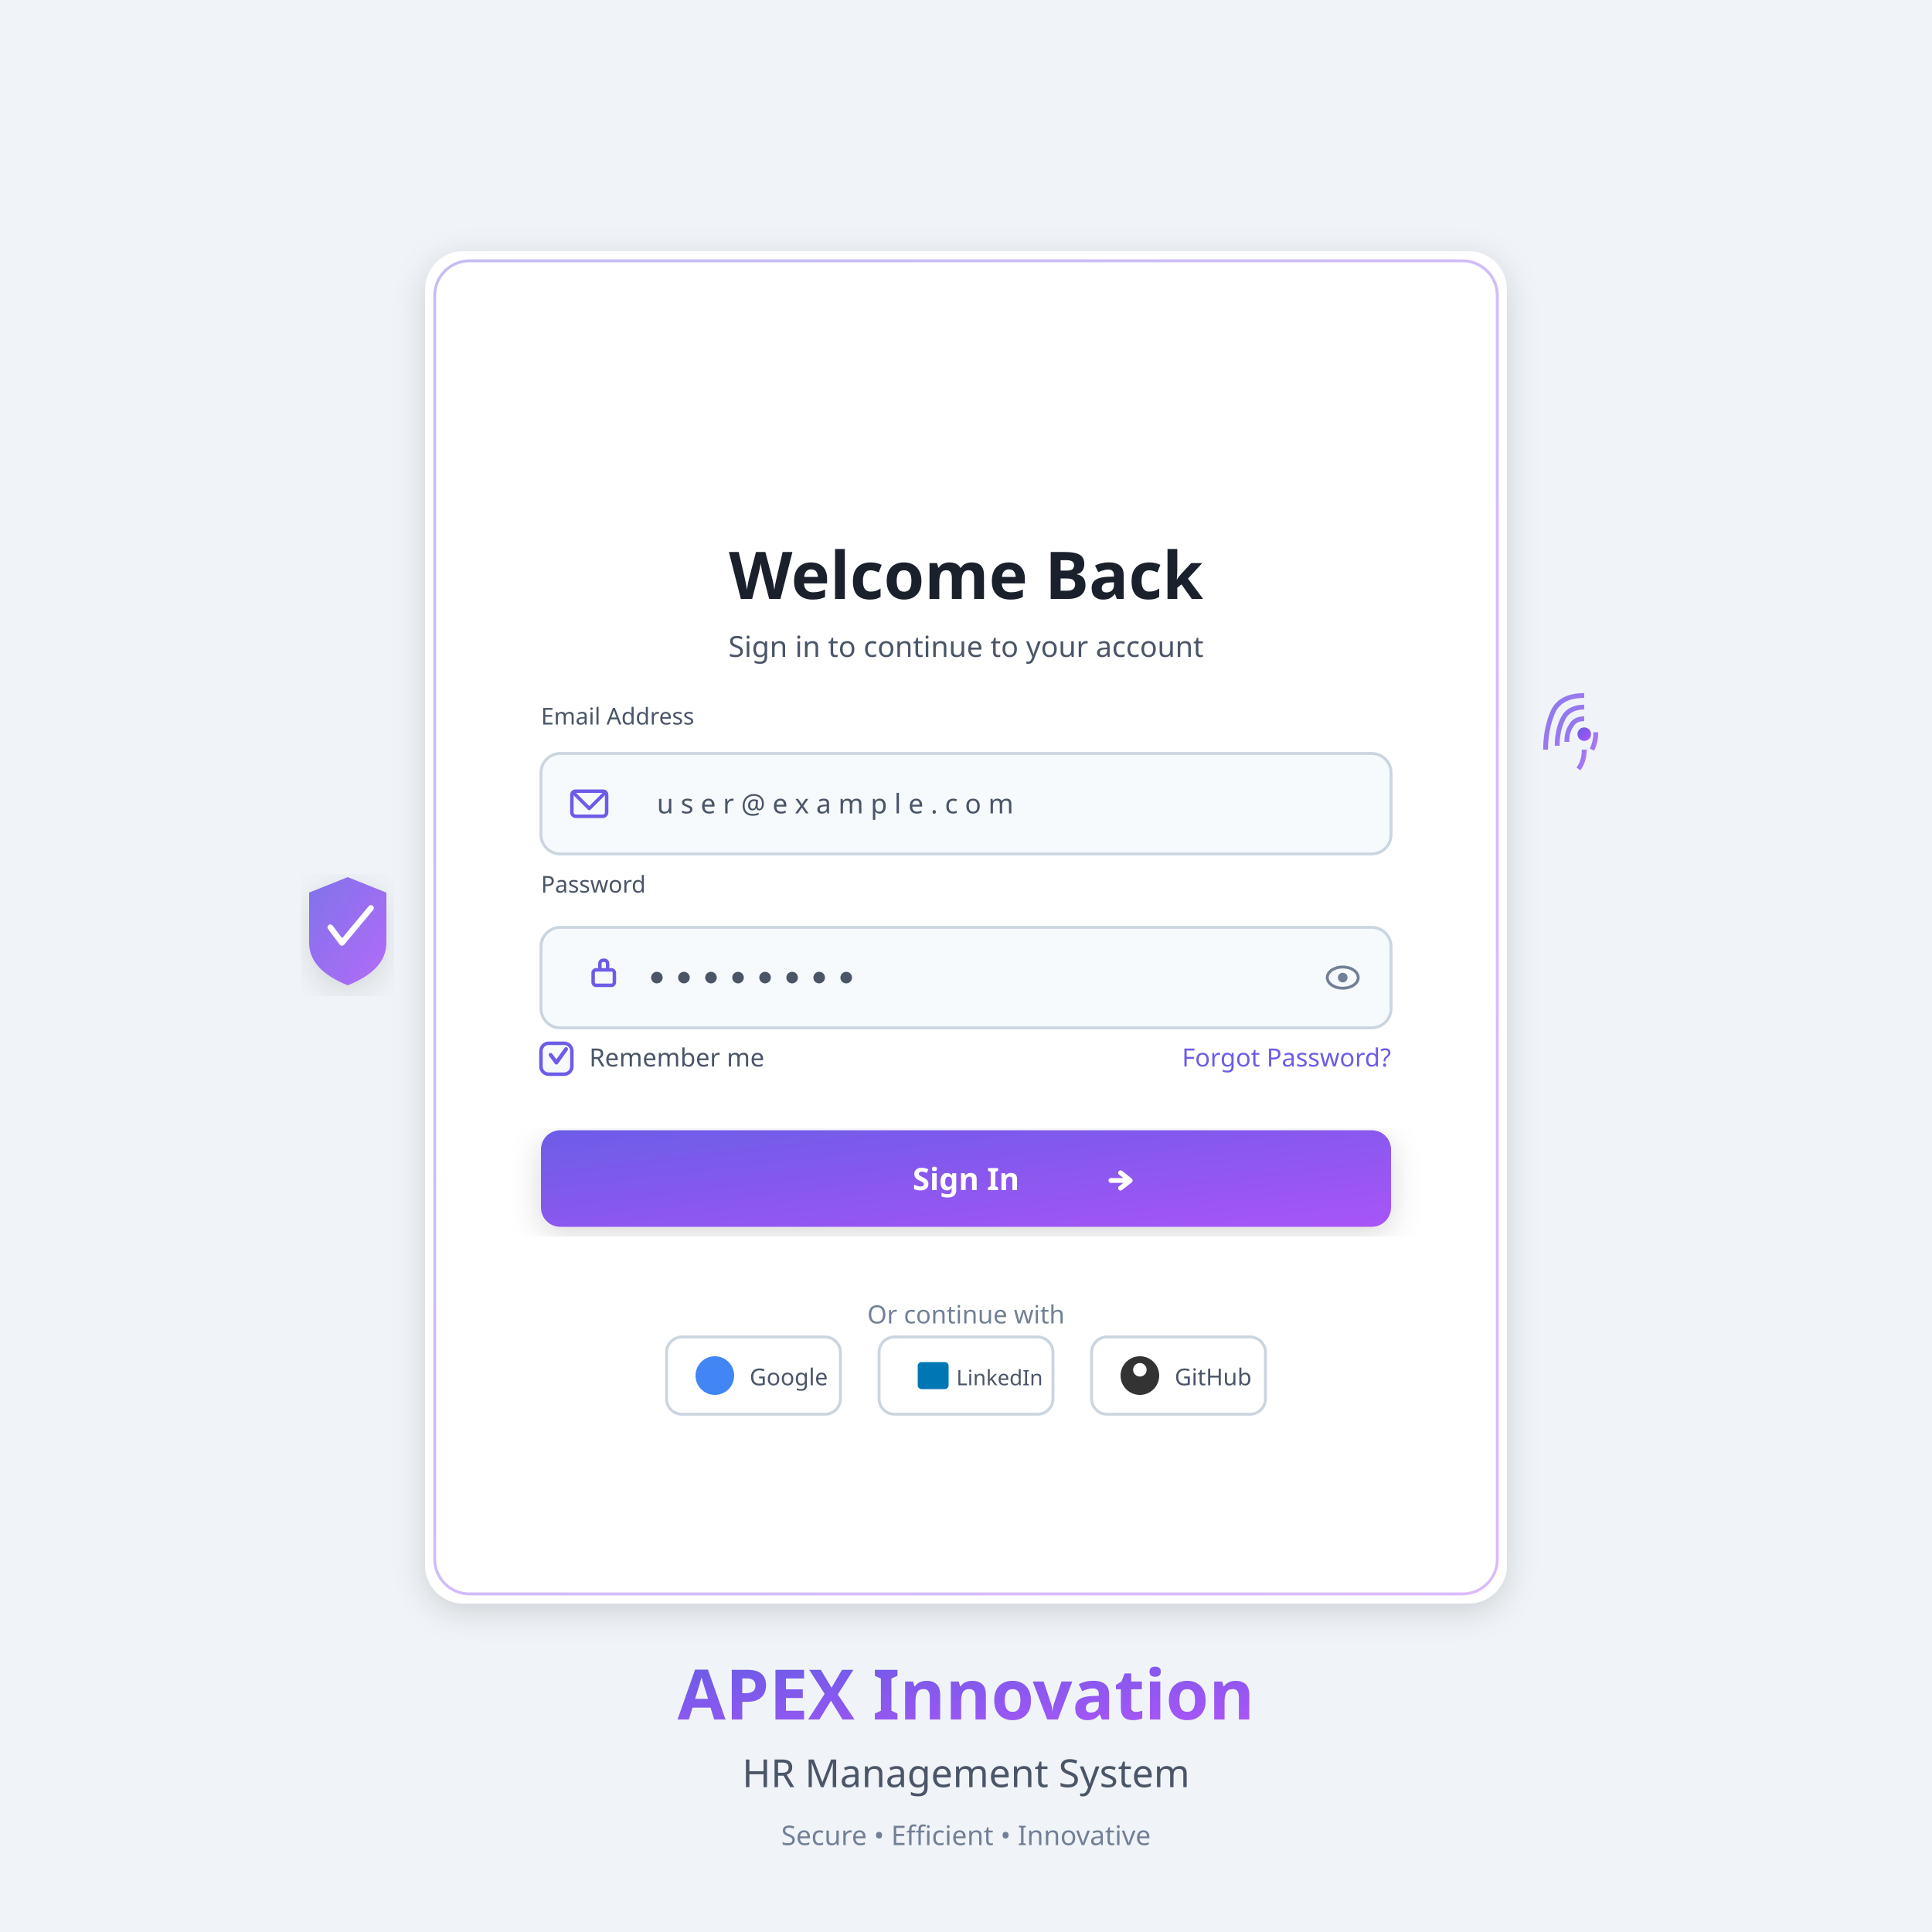
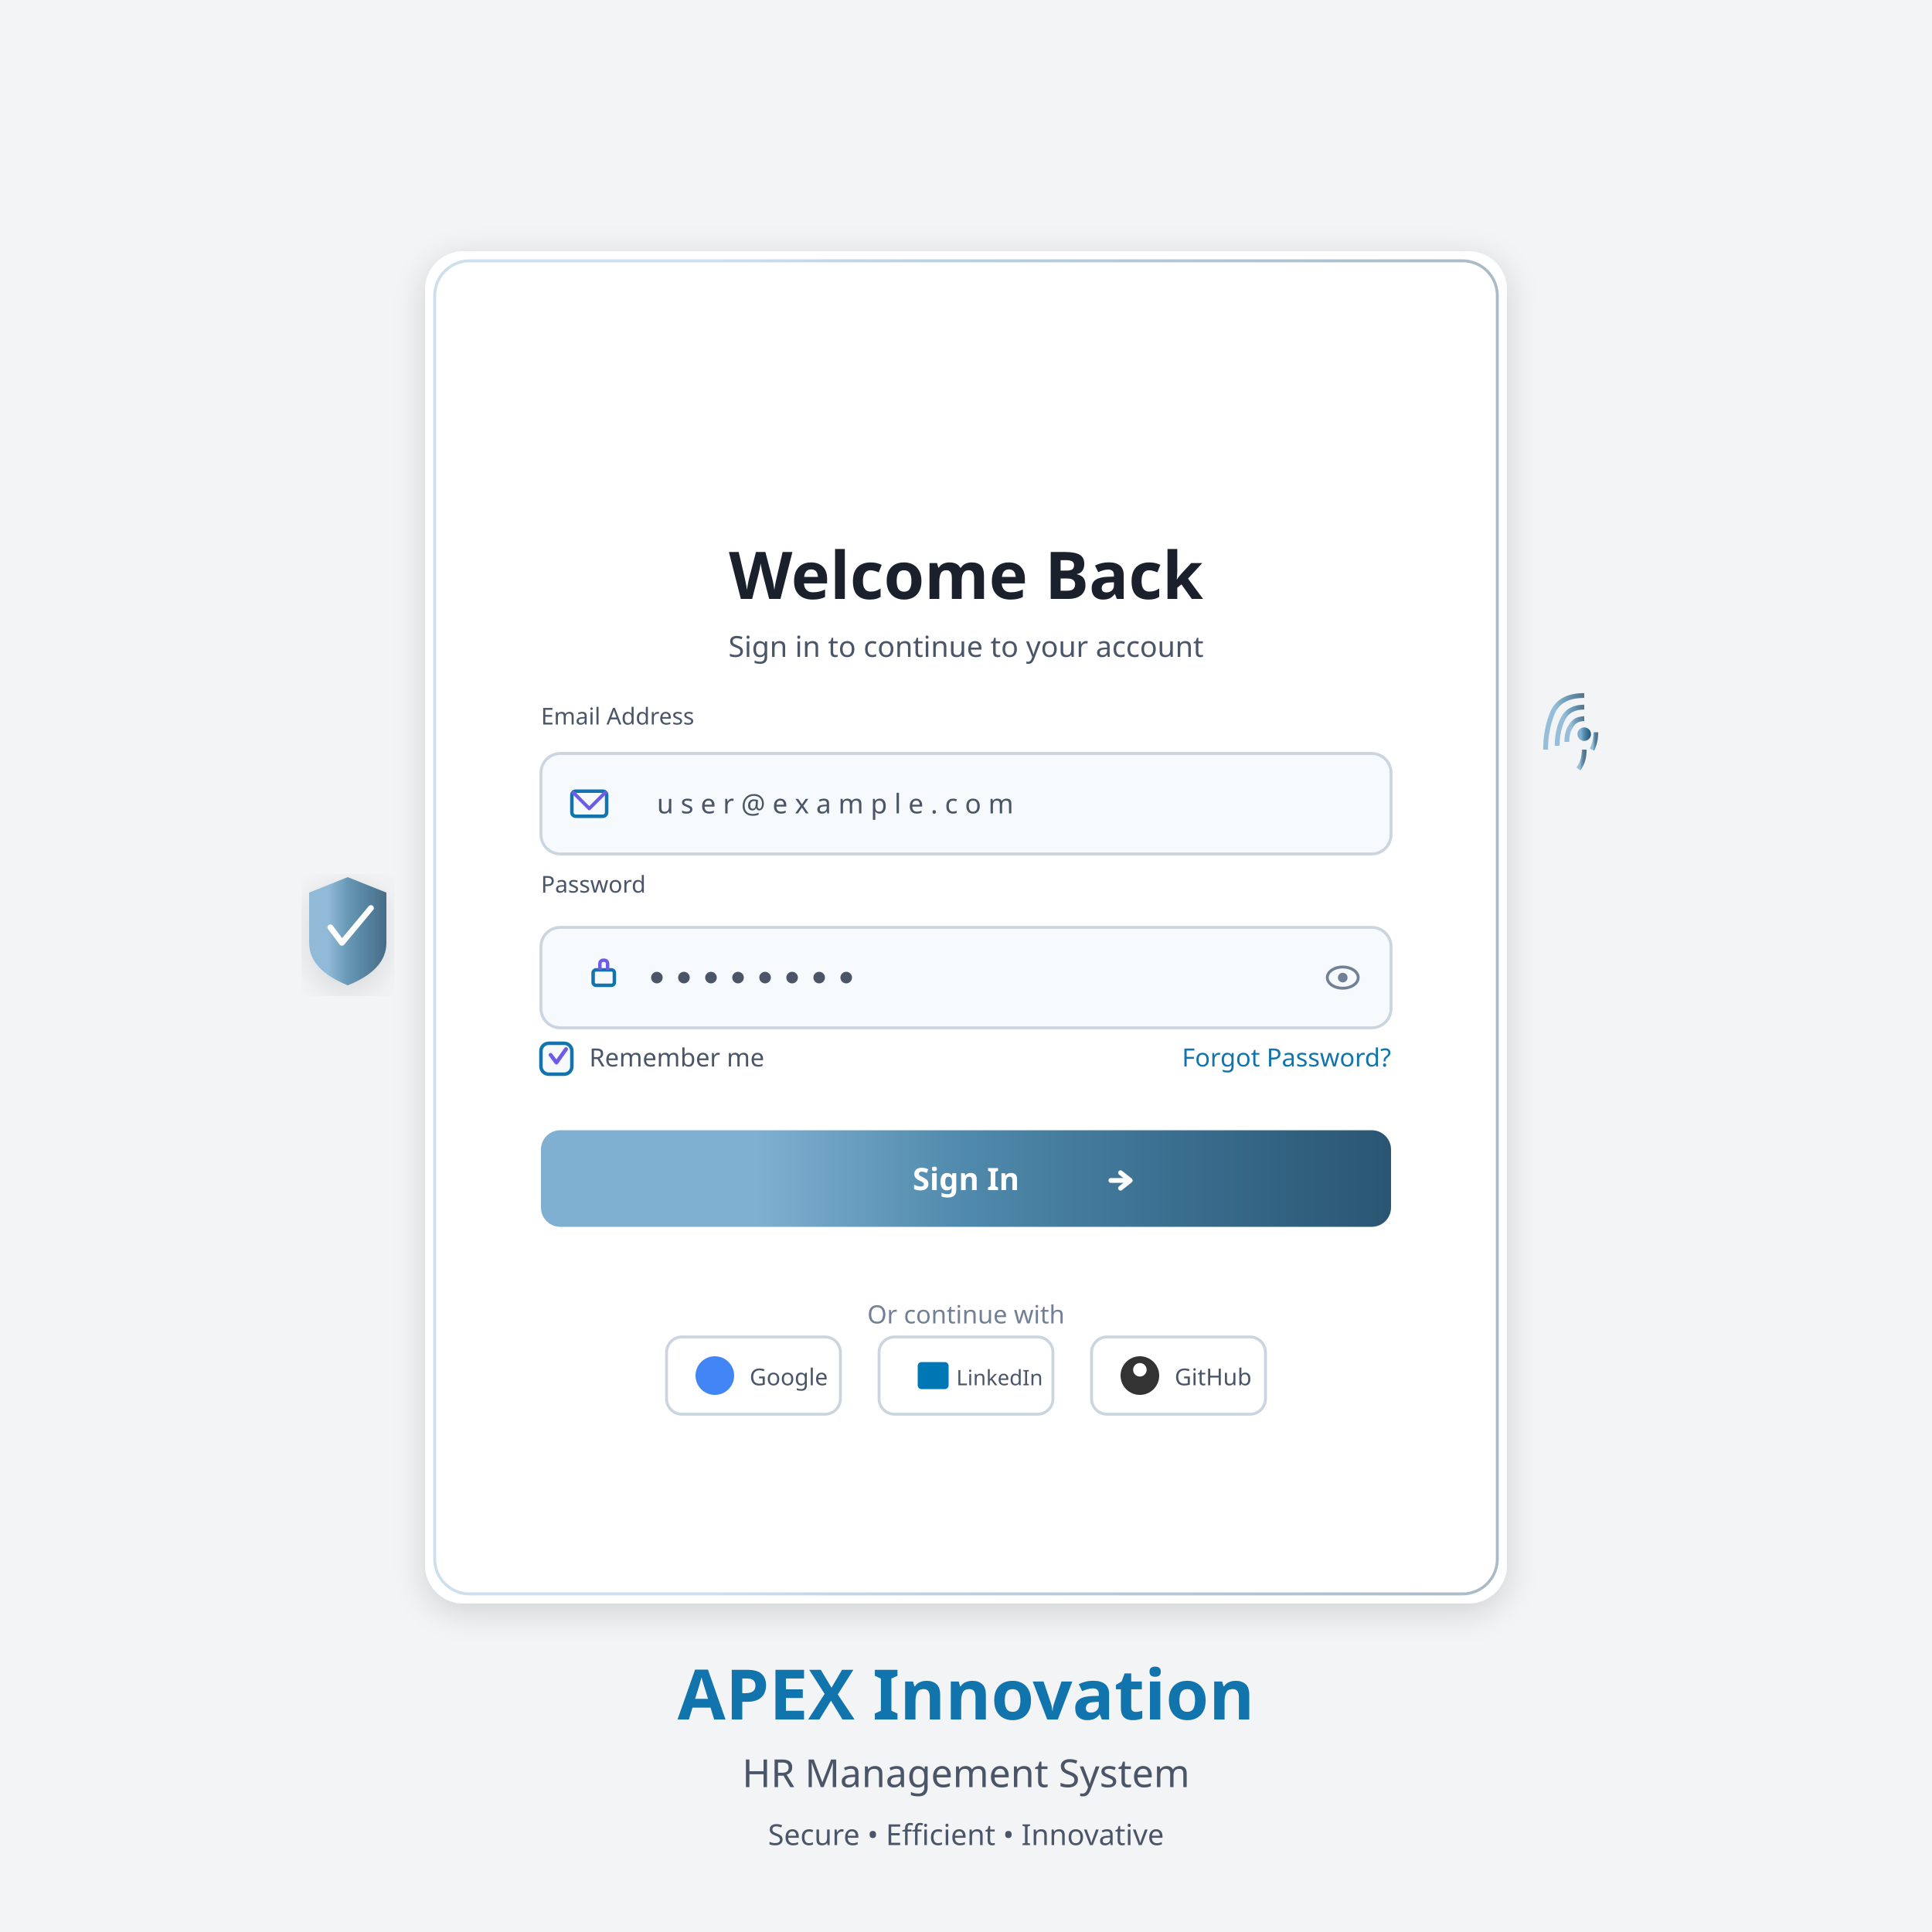
<svg xmlns="http://www.w3.org/2000/svg" viewBox="0 0 1000 1000" preserveAspectRatio="xMidYMid meet">
  <defs>
    <style>
      @keyframes float {
        0%, 100% { transform: translateY(0); }
        50% { transform: translateY(-15px); }
      }
      
      @keyframes fadeIn {
        from { opacity: 0; transform: translateY(20px); }
        to { opacity: 1; transform: translateY(0); }
      }
      
      @keyframes pulse {
        0%, 100% { opacity: 0.4; }
        50% { opacity: 0.8; }
      }
      
      @keyframes glow {
        0%, 100% { filter: drop-shadow(0 0 5px rgba(108, 92, 231, 0.3)); }
        50% { filter: drop-shadow(0 0 15px rgba(108, 92, 231, 0.5)); }
      }
      
      @keyframes slideIn {
        from { transform: translateX(-20px); opacity: 0; }
        to { transform: translateX(0); opacity: 1; }
      }
      
      @keyframes blink {
        0%, 100% { opacity: 1; }
        50% { opacity: 0; }
      }
      
      @keyframes check {
        to { stroke-dashoffset: 0; }
      }
      
      @keyframes typeEmail {
        0% { opacity: 0; }
        2% { opacity: 1; }
        48% { opacity: 1; }
        50% { opacity: 0; }
        100% { opacity: 0; }
      }
      
      @keyframes typePassword {
        0% { opacity: 0; }
        52% { opacity: 0; }
        54% { opacity: 1; }
        98% { opacity: 1; }
        100% { opacity: 0; }
      }
      
      .float { animation: float 3s ease-in-out infinite; }
      .fade-in { animation: fadeIn 0.8s ease-out forwards; }
      .pulse { animation: pulse 2s ease-in-out infinite; }
-       .glow { animation: glow 2s ease-in-out infinite; }
+    
      .slide-in { animation: slideIn 0.6s ease-out forwards; }
      .blink { animation: blink 1s step-end infinite; }
    </style>
-     <linearGradient id="grad1Light" x1="0%" y1="0%" x2="100%" y2="100%">
-       <stop offset="0%" style="stop-color:#6c5ce7;stop-opacity:1" />
-       <stop offset="100%" style="stop-color:#a855f7;stop-opacity:1" />
+     <linearGradient id="grad1Light" x1="0%" y1="0%" x2="100%" y2="0%">
+       <stop offset="25%" style="stop-color:#7fb0d1; stop-opacity:1" />
+       <stop offset="50%" style="stop-color:#4f89ab; stop-opacity:1" />
+       <stop offset="75%" style="stop-color:#3a6e8f; stop-opacity:1" />
+       <stop offset="100%" style="stop-color:#2a5673; stop-opacity:1" />
    </linearGradient>
    <linearGradient id="bgGradLight" x1="0%" y1="0%" x2="0%" y2="100%">
      <stop offset="0%" style="stop-color:#f0f4f8;stop-opacity:1" />
      <stop offset="100%" style="stop-color:#f0f4f8;stop-opacity:1" />
    </linearGradient>
    <filter id="glow-filter-light">
      <feGaussianBlur stdDeviation="4" result="coloredBlur" />
      <feMerge>
        <feMergeNode in="coloredBlur" />
        <feMergeNode in="SourceGraphic" />
      </feMerge>
    </filter>
    <filter id="shadowLight">
      <feDropShadow dx="0" dy="4" stdDeviation="8" flood-opacity="0.15" />
    </filter>
  </defs>
-   <rect width="1000" height="1000" fill="url(#bgGradLight)" />
+   <rect width="1000" height="1000" fill="#f3f4f6" />
  <g transform="translate(500, 480)">
    <rect x="-280" y="-350" width="560" height="700" rx="20" fill="#ffffff" opacity="1" filter="url(#shadowLight)" class="fade-in" />
    <rect x="-275" y="-345" width="550" height="690" rx="18" fill="none" stroke="url(#grad1Light)" stroke-width="1.5" opacity="0.4" />
    <text x="0" y="-170" text-anchor="middle" font-family="'Segoe UI', sans-serif" font-size="34" font-weight="700" fill="#1a202c" class="fade-in" style="animation-delay: 0.3s">
      Welcome Back
    </text>
    <text x="0" y="-140" text-anchor="middle" font-family="'Segoe UI', sans-serif" font-size="15" fill="#4a5568" class="fade-in" style="animation-delay: 0.4s">
      Sign in to continue to your account
    </text>
    <text x="-220" y="-105" font-family="'Segoe UI', sans-serif" font-size="12" font-weight="500" fill="#4a5568" class="fade-in" style="animation-delay: 0.5s">
      Email Address
    </text>
    <g class="slide-in" style="animation-delay: 0.5s">
      <rect x="-220" y="-90" width="440" height="52" rx="10" fill="#f7fafc" stroke="#cbd5e0" stroke-width="1.5" />
      <g transform="translate(-195, -64)">
-         <rect x="-9" y="-6.5" width="18" height="13" rx="2" fill="none" stroke="#6c5ce7" stroke-width="1.8" />
+         <rect x="-9" y="-6.5" width="18" height="13" rx="2" fill="none" stroke="#1274ac" stroke-width="1.8" />
        <path d="M -9,-6.5 L 0,2.5 L 9,-6.5" fill="none" stroke="#6c5ce7" stroke-width="1.8" stroke-linejoin="round" />
      </g>
      <text x="-160" y="-59" font-family="'Segoe UI', sans-serif" font-size="14" fill="#4a5568">
        <tspan style="animation: typeEmail 8s infinite">u</tspan>
        <tspan style="animation: typeEmail 8s 0.1s infinite">s</tspan>
        <tspan style="animation: typeEmail 8s 0.2s infinite">e</tspan>
        <tspan style="animation: typeEmail 8s 0.3s infinite">r</tspan>
        <tspan style="animation: typeEmail 8s 0.4s infinite">@</tspan>
        <tspan style="animation: typeEmail 8s 0.5s infinite">e</tspan>
        <tspan style="animation: typeEmail 8s 0.6s infinite">x</tspan>
        <tspan style="animation: typeEmail 8s 0.7s infinite">a</tspan>
        <tspan style="animation: typeEmail 8s 0.8s infinite">m</tspan>
        <tspan style="animation: typeEmail 8s 0.9s infinite">p</tspan>
        <tspan style="animation: typeEmail 8s 1.0s infinite">l</tspan>
        <tspan style="animation: typeEmail 8s 1.1s infinite">e</tspan>
        <tspan style="animation: typeEmail 8s 1.2s infinite">.</tspan>
        <tspan style="animation: typeEmail 8s 1.3s infinite">c</tspan>
        <tspan style="animation: typeEmail 8s 1.4s infinite">o</tspan>
        <tspan style="animation: typeEmail 8s 1.5s infinite">m</tspan>
      </text>
    </g>
    <text x="-220" y="-18" font-family="'Segoe UI', sans-serif" font-size="12" font-weight="500" fill="#4a5568" class="fade-in" style="animation-delay: 0.6s">
      Password
    </text>
    <g class="slide-in" style="animation-delay: 0.6s">
      <rect x="-220" y="0" width="440" height="52" rx="10" fill="#f7fafc" stroke="#cbd5e0" stroke-width="1.5" />
      <g transform="translate(-187.5, 26)">
-         <rect x="-5.5" y="-4" width="11" height="8" rx="1.5" fill="none" stroke="#6c5ce7" stroke-width="1.8" />
+         <rect x="-5.5" y="-4" width="11" height="8" rx="1.5" fill="none" stroke="#1274ac" stroke-width="1.8" />
        <path d="M -2,-4 L -2,-7 Q -2,-9 0,-9 Q 2,-9 2,-7 L 2,-4" stroke="#6c5ce7" stroke-width="1.8" fill="none" />
      </g>
      <circle cx="-160" cy="26" r="3" fill="#4a5568" style="animation: typePassword 8s infinite" />
      <circle cx="-146" cy="26" r="3" fill="#4a5568" style="animation: typePassword 8s 0.15s infinite" />
      <circle cx="-132" cy="26" r="3" fill="#4a5568" style="animation: typePassword 8s 0.3s infinite" />
      <circle cx="-118" cy="26" r="3" fill="#4a5568" style="animation: typePassword 8s 0.45s infinite" />
      <circle cx="-104" cy="26" r="3" fill="#4a5568" style="animation: typePassword 8s 0.6s infinite" />
      <circle cx="-90" cy="26" r="3" fill="#4a5568" style="animation: typePassword 8s 0.75s infinite" />
      <circle cx="-76" cy="26" r="3" fill="#4a5568" style="animation: typePassword 8s 0.9s infinite" />
      <circle cx="-62" cy="26" r="3" fill="#4a5568" style="animation: typePassword 8s 1.05s infinite" />
      <ellipse cx="195" cy="26" rx="8" ry="5.5" fill="none" stroke="#718096" stroke-width="1.5" />
      <circle cx="195" cy="26" r="2.5" fill="#718096" />
    </g>
    <g class="fade-in" style="animation-delay: 0.7s">
-       <rect x="-220" y="60" width="16" height="16" rx="4" fill="#f7fafc" stroke="#6c5ce7" stroke-width="1.8" />
+       <rect x="-220" y="60" width="16" height="16" rx="4" fill="#f7fafc" stroke="#1274ac" stroke-width="1.8" />
      <path d="M -215,66 L -212,70 L -207,63" fill="none" stroke="#6c5ce7" stroke-width="2" stroke-linecap="round" stroke-linejoin="round" />
      <text x="-195" y="72" font-family="'Segoe UI', sans-serif" font-size="13" fill="#4a5568">
        Remember me
      </text>
-       <text x="220" y="72" text-anchor="end" font-family="'Segoe UI', sans-serif" font-size="13" fill="#6c5ce7" style="cursor: pointer">
+       <text x="220" y="72" text-anchor="end" font-family="'Segoe UI', sans-serif" font-size="13" fill="#1274ac" style="cursor: pointer">
        Forgot Password?
      </text>
    </g>
    <g class="fade-in glow" style="animation-delay: 0.8s">
-       <rect x="-220" y="105" width="440" height="50" rx="10" fill="url(#grad1Light)" filter="url(#shadowLight)" />
+       <rect x="-220" y="105" width="440" height="50" rx="10" fill="url(#grad1Light)" />
      <text x="0" y="136" text-anchor="middle" font-family="'Segoe UI', sans-serif" font-size="16" font-weight="600" fill="white">
        Sign In
      </text>
      <path d="M 75,131 L 85,131 M 80,127 L 85,131 L 80,135" stroke="white" stroke-width="2.5" stroke-linecap="round" stroke-linejoin="round" fill="none" />
    </g>
    <g class="fade-in" style="animation-delay: 0.9s">
      <text x="0" y="205" text-anchor="middle" font-family="'Segoe UI', sans-serif" font-size="13" fill="#718096">
        Or continue with
      </text>
      <g transform="translate(0, 230)">
        <g transform="translate(-110, 0)" style="cursor: pointer">
          <rect x="-45" y="-18" width="90" height="40" rx="8" fill="#ffffff" stroke="#cbd5e0" stroke-width="1.5" />
          <circle cx="-20" cy="2" r="10" fill="#4285f4" />
          <text x="-2" y="7" font-family="'Segoe UI', sans-serif" font-size="12" fill="#4a5568">Google</text>
        </g>
        <g transform="translate(0, 0)" style="cursor: pointer">
          <rect x="-45" y="-18" width="90" height="40" rx="8" fill="#ffffff" stroke="#cbd5e0" stroke-width="1.5" />
          <rect x="-25" y="-5" width="16" height="14" rx="2" fill="#0077b5" />
          <text x="-5" y="7" font-family="'Segoe UI', sans-serif" font-size="11" fill="#4a5568">LinkedIn</text>
        </g>
        <g transform="translate(110, 0)" style="cursor: pointer">
          <rect x="-45" y="-18" width="90" height="40" rx="8" fill="#ffffff" stroke="#cbd5e0" stroke-width="1.5" />
          <circle cx="-20" cy="2" r="10" fill="#333" />
          <circle cx="-20" cy="-1" r="3.5" fill="#fff" />
          <text x="-2" y="7" font-family="'Segoe UI', sans-serif" font-size="12" fill="#4a5568">GitHub</text>
        </g>
      </g>
    </g>
  </g>
  <g transform="translate(180, 480)" class="float">
    <path d="M 0,-26 L 20,-18 L 20,8 Q 20,22 0,30 Q -20,22 -20,8 L -20,-18 Z" fill="url(#grad1Light)" opacity="0.85" filter="url(#shadowLight)" />
    <path d="M -9,0 L -3,8 L 12,-10" fill="none" stroke="white" stroke-width="3" stroke-linecap="round" stroke-linejoin="round" />
  </g>
  <g transform="translate(820, 380)" class="float" style="animation-delay: 0.4s">
    <circle cx="0" cy="0" r="3.5" fill="url(#grad1Light)" />
    <path d="M 0,-20 Q -12,-20 -16,-12 Q -20,-3 -20,8" fill="none" stroke="url(#grad1Light)" stroke-width="2.5" opacity="0.8" />
    <path d="M 0,-14 Q -8,-14 -11,-8 Q -14,-2 -14,6" fill="none" stroke="url(#grad1Light)" stroke-width="2.5" opacity="0.8" />
    <path d="M 0,-8 Q -5,-8 -7,-4 Q -9,-1 -9,4" fill="none" stroke="url(#grad1Light)" stroke-width="2.5" opacity="0.8" />
    <path d="M 6,-1 Q 6,4 4,8" fill="none" stroke="url(#grad1Light)" stroke-width="2.5" opacity="0.8" />
    <path d="M 0,8 Q 0,14 -3,18" fill="none" stroke="url(#grad1Light)" stroke-width="2.5" opacity="0.8" />
  </g>
-   <text x="500" y="890" text-anchor="middle" font-family="'Segoe UI', sans-serif" font-size="36" font-weight="700" fill="url(#grad1Light)" class="fade-in">
-     APEX Innovation
-   </text>
+   <text x="500" y="890" text-anchor="middle" font-family="'Segoe UI', sans-serif" font-size="36" font-weight="700" fill="#1274ac">
+       APEX Innovation
+     </text>
  <text x="500" y="925" text-anchor="middle" font-family="'Segoe UI', sans-serif" font-size="20" fill="#4a5568" class="fade-in" style="animation-delay: 0.2s">
    HR Management System
  </text>
-   <text x="500" y="955" text-anchor="middle" font-family="'Segoe UI', sans-serif" font-size="14" fill="#718096" class="fade-in" style="animation-delay: 0.3s">
+   <text x="500" y="955" text-anchor="middle" font-family="'Segoe UI', sans-serif" font-size="15" fill="#4a5568" class="fade-in" style="animation-delay: 0.3s">
    Secure • Efficient • Innovative
  </text>
</svg>
